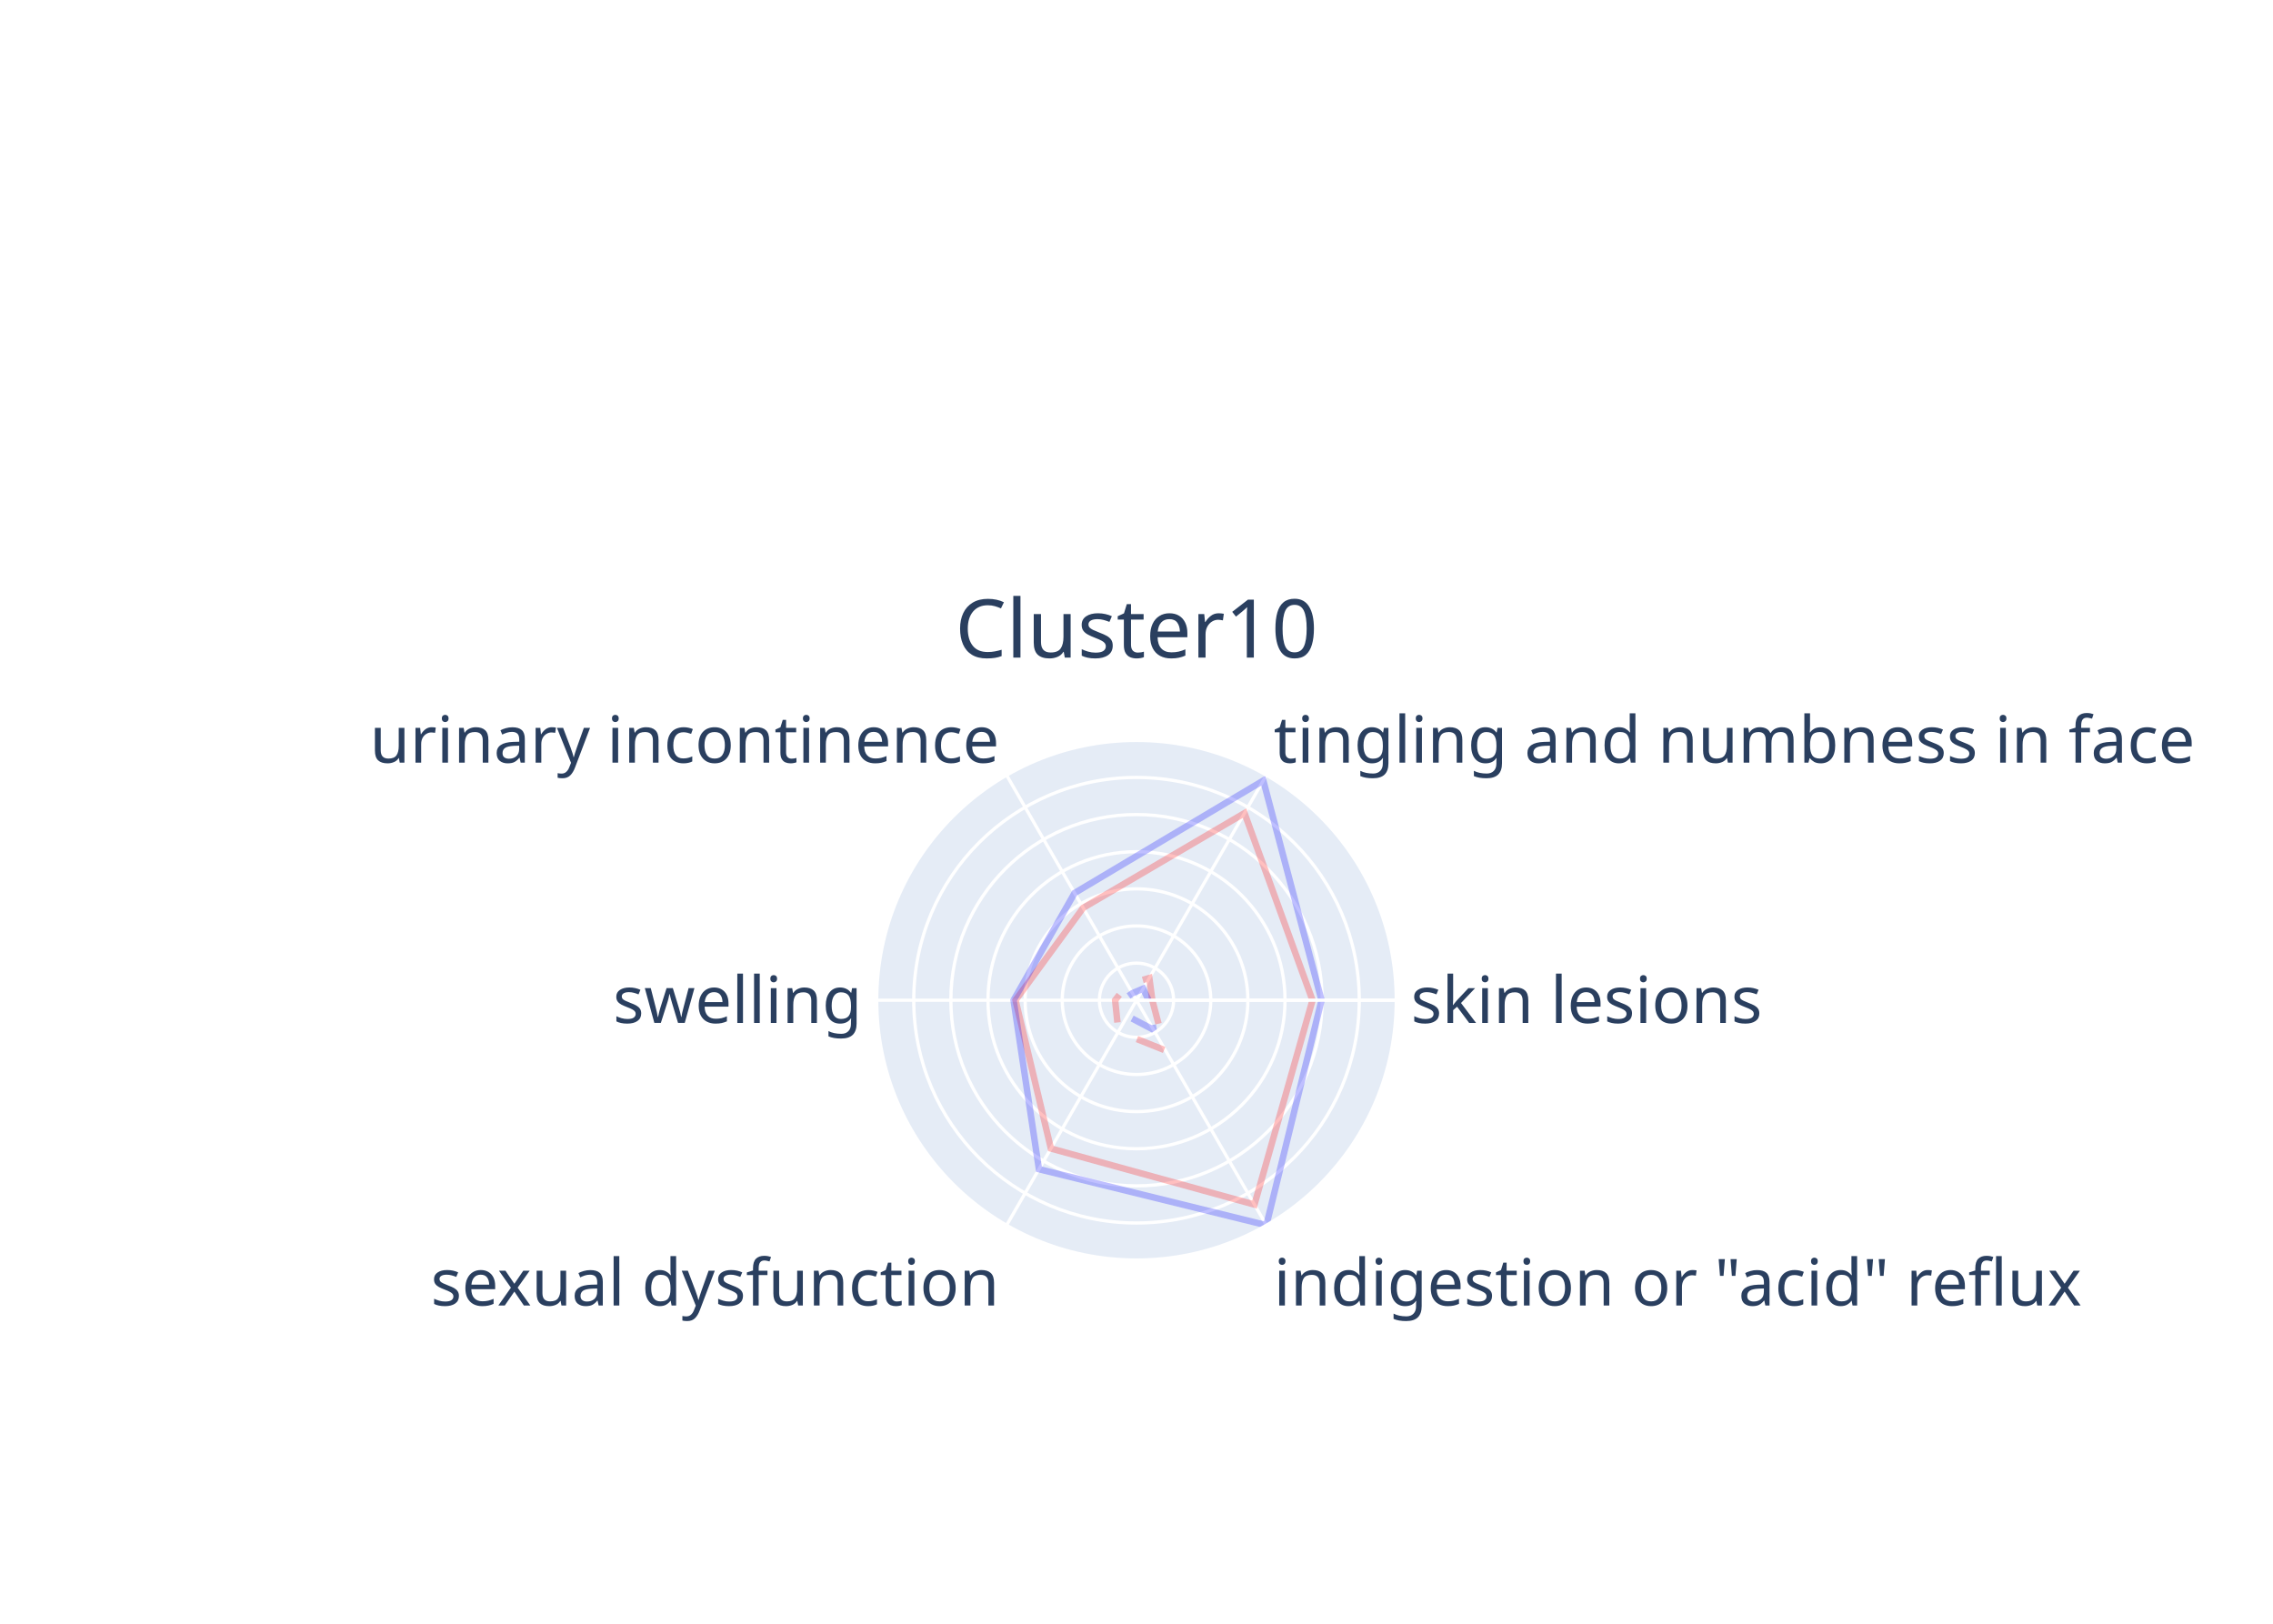
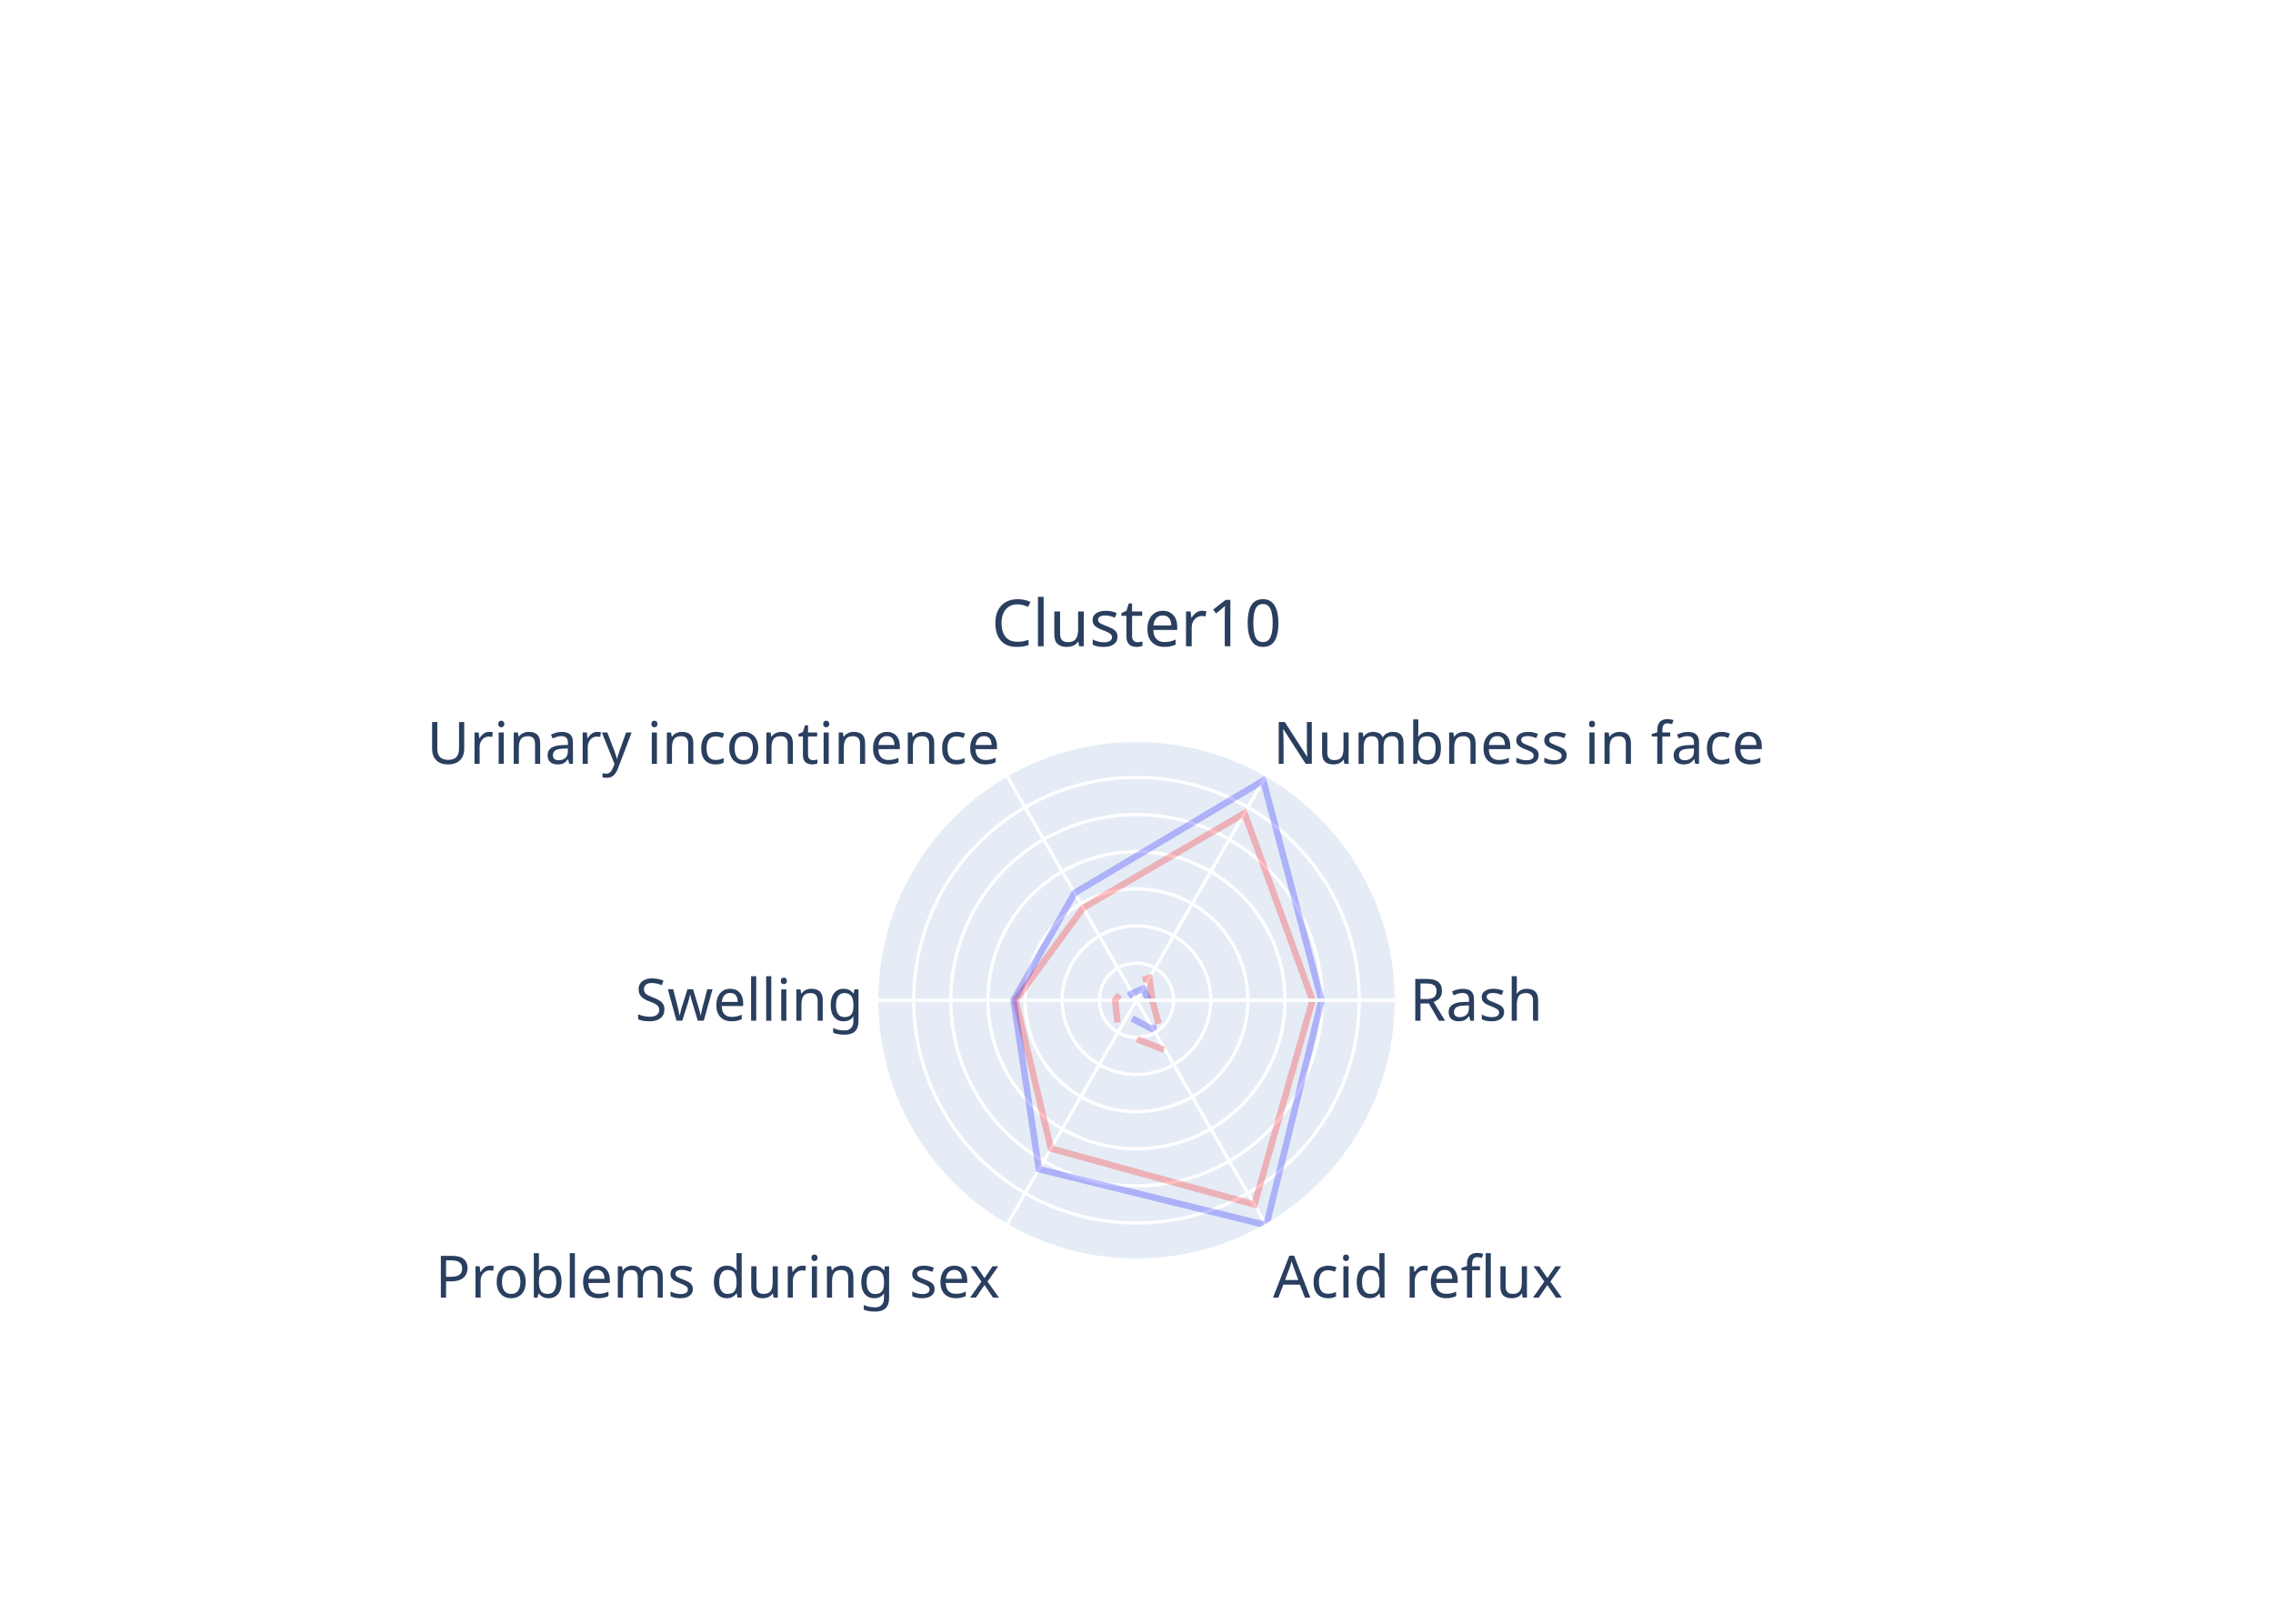
<svg xmlns="http://www.w3.org/2000/svg" class="main-svg" width="700" height="500" style="" viewBox="0 0 700 500">
  <rect x="0" y="0" width="700" height="500" style="fill: rgb(255, 255, 255); fill-opacity: 1;" />
-   <defs id="defs-fdbb3a">
+   <defs id="defs-aa9ba6">
    <g class="clips">
-       <clipPath id="clipfdbb3apolar-for-traces">
+       <clipPath id="clipaa9ba6polar-for-traces">
        <path d="M80,0A80,80 0,1,0 -80,-9.797174393178826e-15A80,80 0,1,0 80,1.9594348786357652e-14Z" transform="translate(80,80)" />
      </clipPath>
    </g>
    <g class="gradients" />
    <g class="patterns" />
  </defs>
  <g class="bglayer" />
  <g class="layer-below">
    <g class="imagelayer" />
    <g class="shapelayer" />
  </g>
  <g class="cartesianlayer" />
  <g class="polarlayer">
    <g class="polar">
      <g class="polarsublayer draglayer" />
      <g class="polarsublayer plotbg">
        <path d="M80,0A80,80 0,1,0 -80,-9.797174393178826e-15A80,80 0,1,0 80,1.9594348786357652e-14Z" transform="translate(350,308)" style="fill: rgb(229, 236, 246); fill-opacity: 1;" />
      </g>
      <g class="polarsublayer backplot">
        <g class="maplayer" />
      </g>
      <g class="polarsublayer angular-grid" style="fill: none;">
        <path class="angularaxisgrid" d="M350,308L430,308" style="stroke: rgb(255, 255, 255); stroke-opacity: 1; stroke-width: 1px;" />
        <path class="angularaxisgrid" d="M350,308L390,238.718" style="stroke: rgb(255, 255, 255); stroke-opacity: 1; stroke-width: 1px;" />
        <path class="angularaxisgrid" d="M350,308L310,238.718" style="stroke: rgb(255, 255, 255); stroke-opacity: 1; stroke-width: 1px;" />
        <path class="angularaxisgrid" d="M350,308L270,308" style="stroke: rgb(255, 255, 255); stroke-opacity: 1; stroke-width: 1px;" />
        <path class="angularaxisgrid" d="M350,308L310,377.282" style="stroke: rgb(255, 255, 255); stroke-opacity: 1; stroke-width: 1px;" />
        <path class="angularaxisgrid" d="M350,308L390,377.282" style="stroke: rgb(255, 255, 255); stroke-opacity: 1; stroke-width: 1px;" />
      </g>
      <g class="polarsublayer radial-grid" transform="translate(350,308)" style="fill: none;">
        <path class="xgrid" d="M11.43,0A11.43,11.43 0,1,0 -11.43,-1.3997712914254247e-15A11.43,11.43 0,1,0 11.43,2.7995425828508495e-15Z" style="stroke: rgb(255, 255, 255); stroke-opacity: 1; stroke-width: 1px;" />
        <path class="xgrid" d="M22.87,0A22.87,22.87 0,1,0 -22.87,-2.800767229649997e-15A22.87,22.87 0,1,0 22.87,5.601534459299994e-15Z" style="stroke: rgb(255, 255, 255); stroke-opacity: 1; stroke-width: 1px;" />
        <path class="xgrid" d="M34.3,0A34.3,34.3 0,1,0 -34.3,-4.2005385210754214e-15A34.3,34.3 0,1,0 34.3,8.401077042150843e-15Z" style="stroke: rgb(255, 255, 255); stroke-opacity: 1; stroke-width: 1px;" />
        <path class="xgrid" d="M45.74,0A45.74,45.74 0,1,0 -45.74,-5.601534459299994e-15A45.74,45.74 0,1,0 45.74,1.1203068918599988e-14Z" style="stroke: rgb(255, 255, 255); stroke-opacity: 1; stroke-width: 1px;" />
        <path class="xgrid" d="M57.17,0A57.17,57.17 0,1,0 -57.17,-7.0013057507254185e-15A57.17,57.17 0,1,0 57.17,1.4002611501450837e-14Z" style="stroke: rgb(255, 255, 255); stroke-opacity: 1; stroke-width: 1px;" />
        <path class="xgrid" d="M68.6,0A68.6,68.6 0,1,0 -68.6,-8.401077042150843e-15A68.6,68.6 0,1,0 68.6,1.6802154084301686e-14Z" style="stroke: rgb(255, 255, 255); stroke-opacity: 1; stroke-width: 1px;" />
      </g>
-       <g class="polarsublayer frontplot" transform="translate(270,228)" clip-path="url(#clipfdbb3apolar-for-traces)">
+       <g class="polarsublayer frontplot" transform="translate(270,228)" clip-path="url(#clipaa9ba6polar-for-traces)">
        <g class="barlayer" />
        <g class="scatterlayer">
-           <g class="trace scatter trace324534" style="stroke-miterlimit: 2; opacity: 1;">
+           <g class="trace scatter trace6442e5" style="stroke-miterlimit: 2; opacity: 1;">
            <g class="fills" />
            <g class="errorbars" />
            <g class="lines">
              <path class="js-line" d="M134.2,80L113.26,22.39L63.58,51.55L42.75,80L53.64,125.66L116.33,142.93L134.2,80" style="vector-effect: none; fill: none; stroke: rgb(255, 0, 0); stroke-opacity: 0.25; stroke-width: 2px; opacity: 1;" />
            </g>
            <g class="points" />
            <g class="text" />
          </g>
-           <g class="trace scatter trace0db0fa" style="stroke-miterlimit: 2; opacity: 1;">
+           <g class="trace scatter tracedfdc8f" style="stroke-miterlimit: 2; opacity: 1;">
            <g class="fills" />
            <g class="errorbars" />
            <g class="lines">
              <path class="js-line" d="M136.98,80L119.05,12.37L60.94,46.98L42.14,80L49.96,132.03L120,149.28L136.98,80" style="vector-effect: none; fill: none; stroke: rgb(0, 0, 255); stroke-opacity: 0.25; stroke-width: 2px; opacity: 1;" />
            </g>
            <g class="points" />
            <g class="text" />
          </g>
-           <g class="trace scatter trace54e2c9" style="stroke-miterlimit: 2; opacity: 1;">
+           <g class="trace scatter trace62d62c" style="stroke-miterlimit: 2; opacity: 1;">
            <g class="fills" />
            <g class="errorbars" />
            <g class="lines">
              <path class="js-line" d="M84.87,80L83.95,73.16L77.18,75.12L73.42,80L74.42,89.67L88.94,95.48L84.87,80" style="vector-effect: none; fill: none; stroke: rgb(255, 0, 0); stroke-opacity: 0.25; stroke-dasharray: 9px, 9px; stroke-width: 2px; opacity: 1;" />
            </g>
            <g class="points" />
            <g class="text" />
          </g>
-           <g class="trace scatter tracee8a415" style="stroke-miterlimit: 2; opacity: 1;">
+           <g class="trace scatter tracea77127" style="stroke-miterlimit: 2; opacity: 1;">
            <g class="fills" />
            <g class="errorbars" />
            <g class="lines">
              <path class="js-line" d="M83.72,80L82.05,76.44L78.75,77.83L75.69,80L77.19,84.86L85.26,89.11L83.72,80" style="vector-effect: none; fill: none; stroke: rgb(0, 0, 255); stroke-opacity: 0.25; stroke-dasharray: 9px, 9px; stroke-width: 2px; opacity: 1;" />
            </g>
            <g class="points" />
            <g class="text" />
          </g>
        </g>
      </g>
      <g class="polarsublayer angular-line">
        <path d="M80,0A80,80 0,1,0 -80,-9.797174393178826e-15A80,80 0,1,0 80,1.9594348786357652e-14Z" transform="translate(350,308)" stroke-width="1" style="fill: none; stroke: rgb(255, 255, 255); stroke-opacity: 1;" />
      </g>
      <g class="polarsublayer radial-line">
        <line x1="0" y1="0" x2="80" y2="0" transform="translate(350,308)" stroke-width="1" style="fill: none; stroke: rgb(255, 255, 255); stroke-opacity: 1;" />
      </g>
      <g class="polarsublayer angular-axis">
        <g class="angularaxistick">
-           <text text-anchor="start" x="4.5" y="7" transform="translate(430,308)" style="font-family: sans-serif; font-size: 20px; fill: rgb(42, 63, 95); fill-opacity: 1; white-space: pre; opacity: 1;">skin lesions</text>
+           <text text-anchor="start" x="4.1" y="6.3" transform="translate(430,308)" style="font-family: sans-serif; font-size: 18px; fill: rgb(42, 63, 95); fill-opacity: 1; white-space: pre; opacity: 1;">Rash</text>
        </g>
        <g class="angularaxistick">
-           <text text-anchor="start" x="2.25" y="-3.861" transform="translate(390,238.718)" style="font-family: sans-serif; font-size: 20px; fill: rgb(42, 63, 95); fill-opacity: 1; white-space: pre; opacity: 1;">tingling and numbness in face</text>
+           <text text-anchor="start" x="2.05" y="-3.518" transform="translate(390,238.718)" style="font-family: sans-serif; font-size: 18px; fill: rgb(42, 63, 95); fill-opacity: 1; white-space: pre; opacity: 1;">Numbness in face</text>
        </g>
        <g class="angularaxistick">
-           <text text-anchor="end" x="-2.25" y="-3.861" transform="translate(310,238.718)" style="font-family: sans-serif; font-size: 20px; fill: rgb(42, 63, 95); fill-opacity: 1; white-space: pre; opacity: 1;">urinary incontinence</text>
+           <text text-anchor="end" x="-2.05" y="-3.518" transform="translate(310,238.718)" style="font-family: sans-serif; font-size: 18px; fill: rgb(42, 63, 95); fill-opacity: 1; white-space: pre; opacity: 1;">Urinary incontinence</text>
        </g>
        <g class="angularaxistick">
-           <text text-anchor="end" x="-4.5" y="7" transform="translate(270,308)" style="font-family: sans-serif; font-size: 20px; fill: rgb(42, 63, 95); fill-opacity: 1; white-space: pre; opacity: 1;">swelling</text>
+           <text text-anchor="end" x="-4.1" y="6.3" transform="translate(270,308)" style="font-family: sans-serif; font-size: 18px; fill: rgb(42, 63, 95); fill-opacity: 1; white-space: pre; opacity: 1;">Swelling</text>
        </g>
        <g class="angularaxistick">
-           <text text-anchor="end" x="-2.25" y="24.718" transform="translate(310,377.282)" style="font-family: sans-serif; font-size: 20px; fill: rgb(42, 63, 95); fill-opacity: 1; white-space: pre; opacity: 1;">sexual dysfunction</text>
+           <text text-anchor="end" x="-2.05" y="22.289" transform="translate(310,377.282)" style="font-family: sans-serif; font-size: 18px; fill: rgb(42, 63, 95); fill-opacity: 1; white-space: pre; opacity: 1;">Problems during sex</text>
        </g>
        <g class="angularaxistick">
-           <text text-anchor="start" x="2.25" y="24.718" transform="translate(390,377.282)" style="font-family: sans-serif; font-size: 20px; fill: rgb(42, 63, 95); fill-opacity: 1; white-space: pre; opacity: 1;">indigestion or "acid" reflux</text>
+           <text text-anchor="start" x="2.05" y="22.289" transform="translate(390,377.282)" style="font-family: sans-serif; font-size: 18px; fill: rgb(42, 63, 95); fill-opacity: 1; white-space: pre; opacity: 1;">Acid reflux</text>
        </g>
      </g>
      <g class="polarsublayer radial-axis" display="none" />
    </g>
  </g>
  <g class="smithlayer" />
  <g class="ternarylayer" />
  <g class="geolayer" />
  <g class="funnelarealayer" />
  <g class="pielayer" />
  <g class="iciclelayer" />
  <g class="treemaplayer" />
  <g class="sunburstlayer" />
  <g class="glimages" />
-   <defs id="topdefs-fdbb3a">
+   <defs id="topdefs-aa9ba6">
    <g class="clips" />
  </defs>
  <g class="layer-above">
    <g class="imagelayer" />
    <g class="shapelayer" />
  </g>
  <g class="infolayer">
    <g class="g-gtitle">
-       <text class="gtitle" x="350" y="185" text-anchor="middle" dy="0.7em" style="opacity: 1; font-family: sans-serif; font-size: 25px; fill: rgb(42, 63, 95); fill-opacity: 1; white-space: pre;">Cluster10</text>
+       <text class="gtitle" x="350" y="185" text-anchor="middle" dy="0.7em" style="opacity: 1; font-family: sans-serif; font-size: 20px; fill: rgb(42, 63, 95); fill-opacity: 1; white-space: pre;">Cluster10</text>
    </g>
    <g class="g-polartitle" />
  </g>
</svg>
